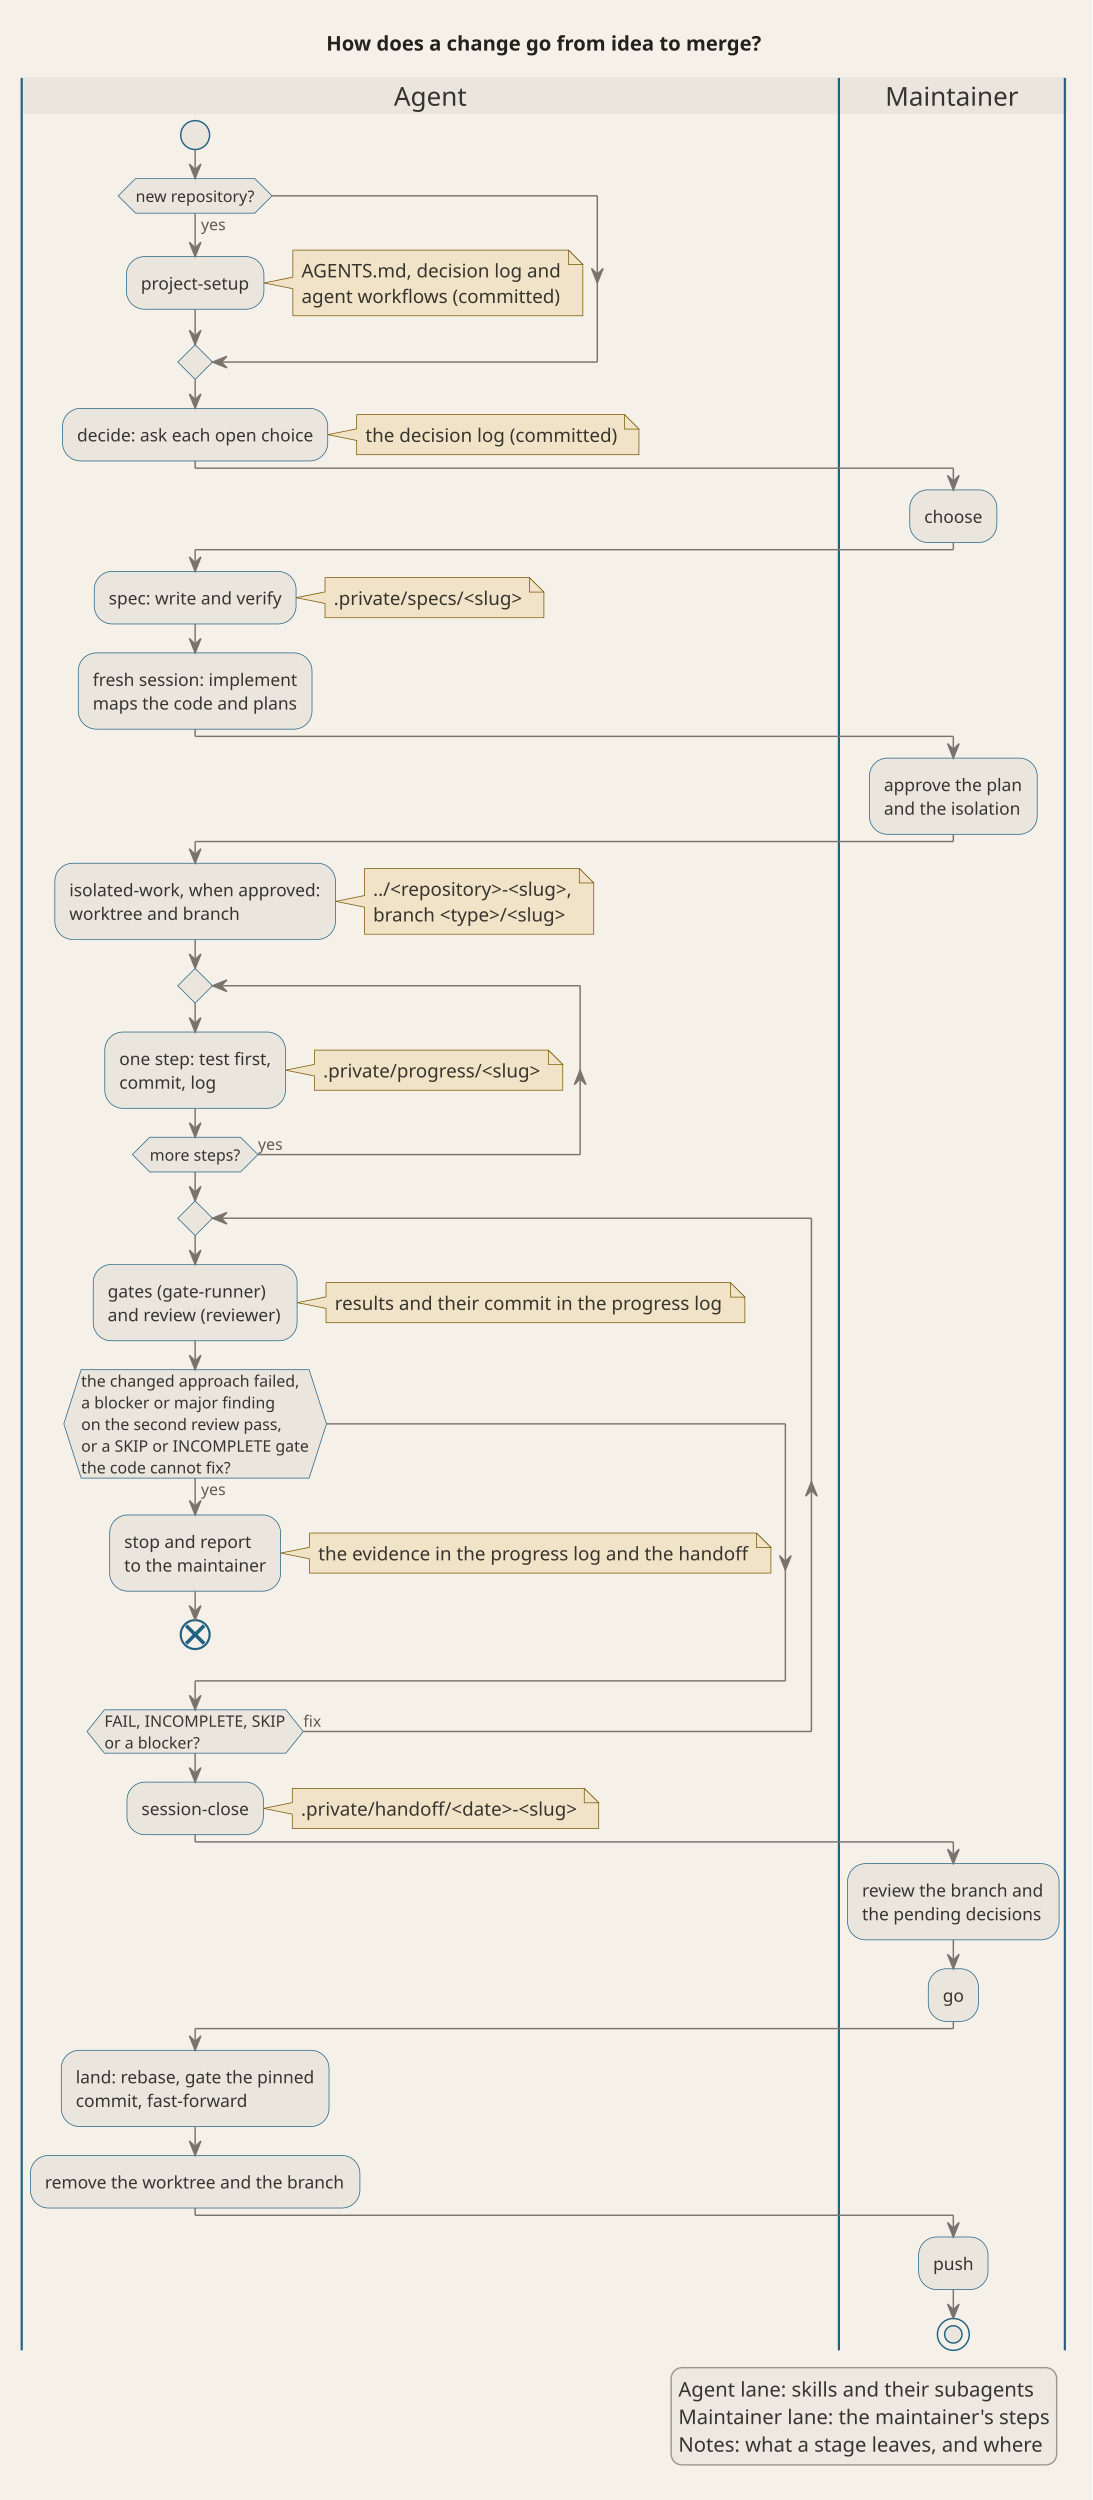
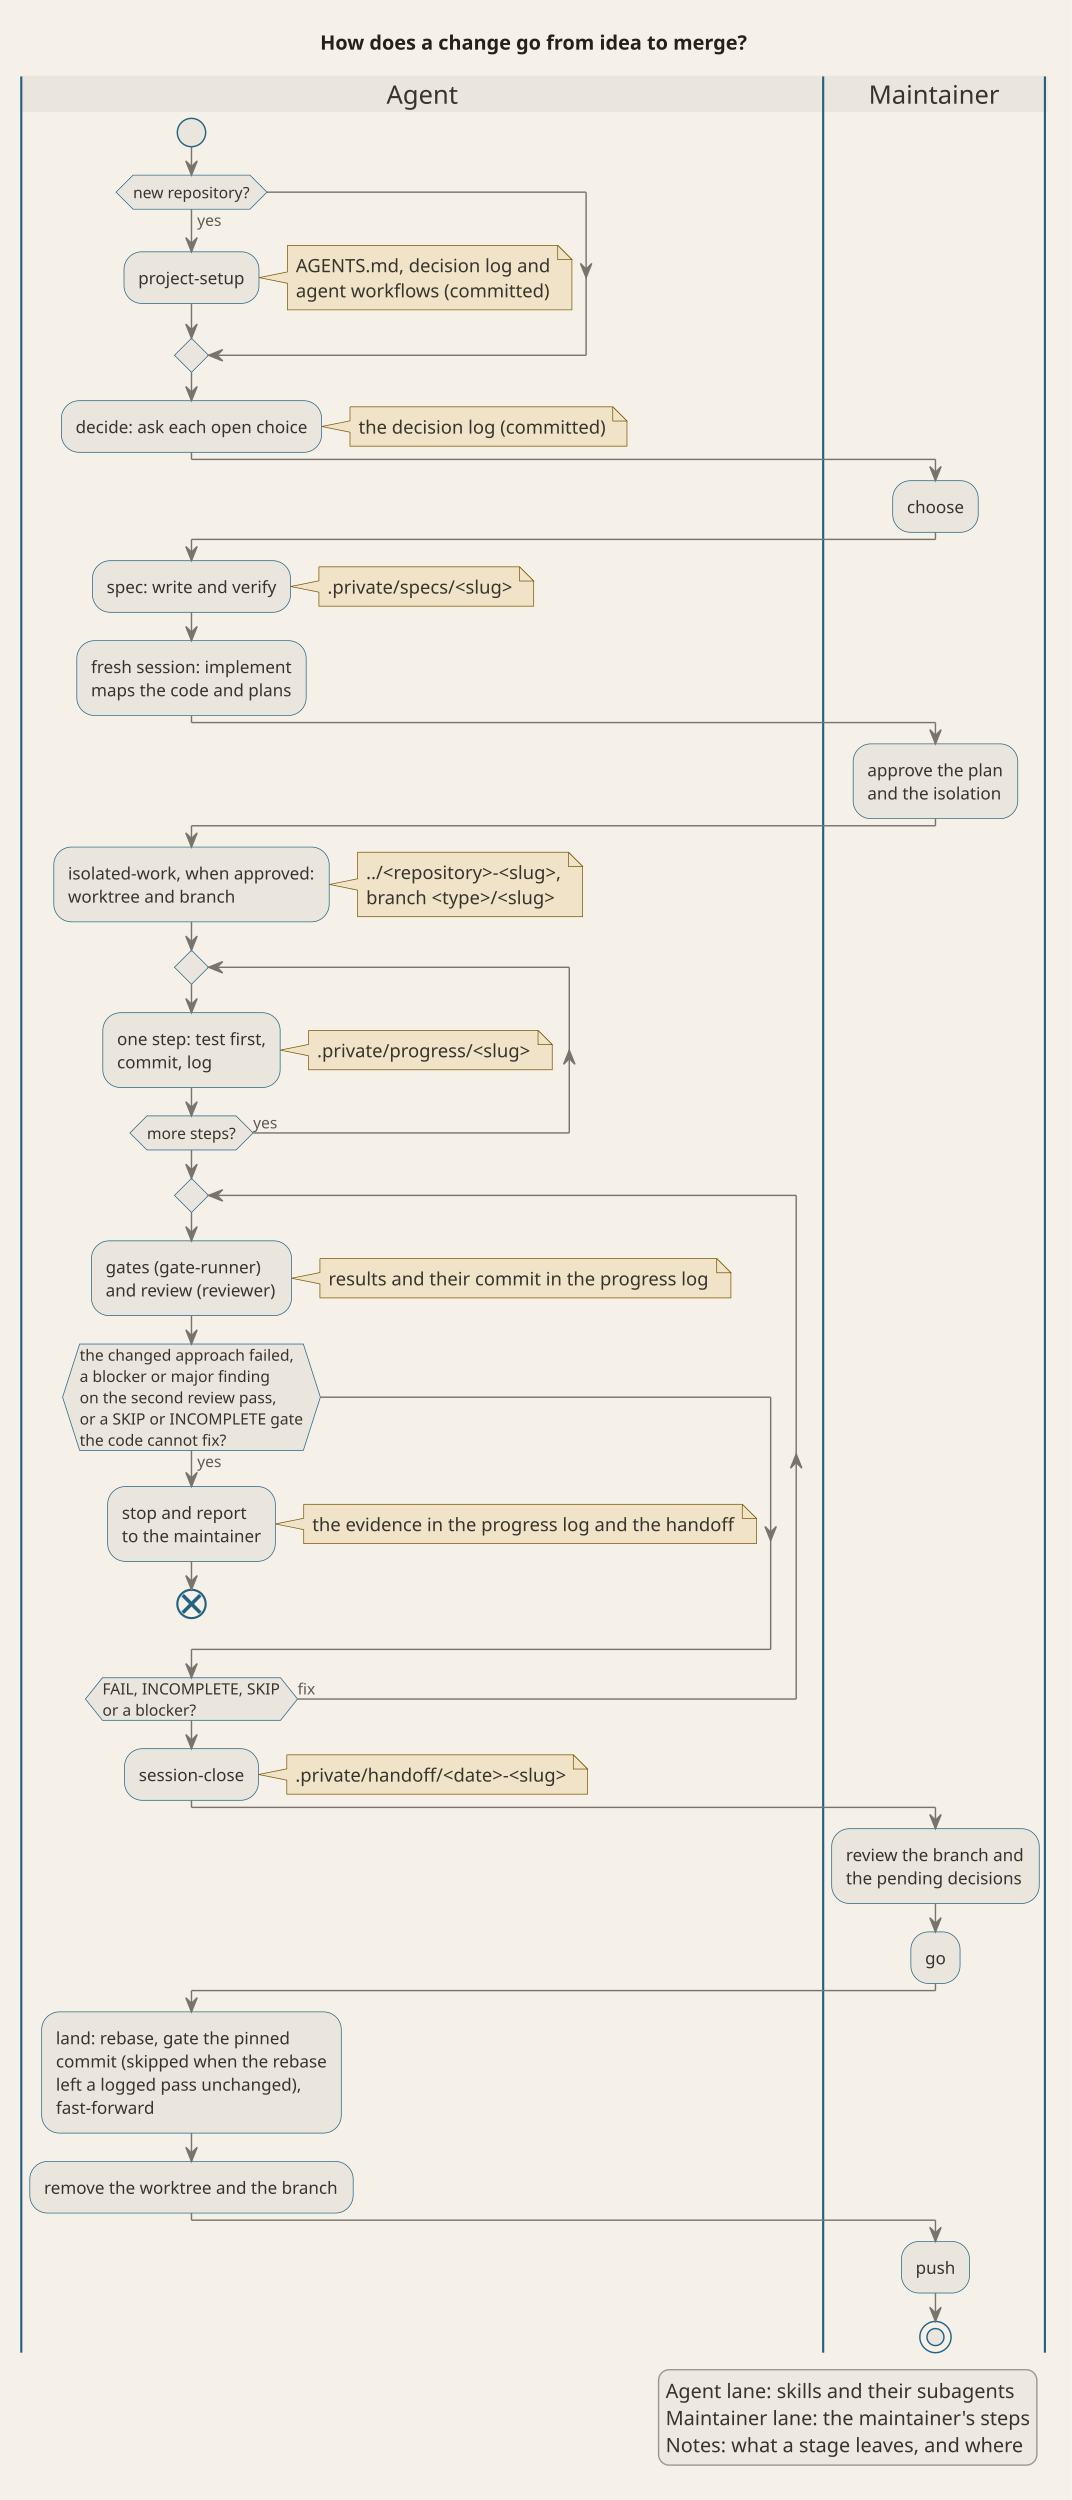
- <svg xmlns="http://www.w3.org/2000/svg" contentStyleType="text/css" data-diagram-type="ACTIVITY" height="1728px" preserveAspectRatio="none" style="width:755px;height:1728px;background:#F5F1E8;" version="1.1" viewBox="0 0 755 1728" width="755px" zoomAndPan="magnify">
+ <svg xmlns="http://www.w3.org/2000/svg" contentStyleType="text/css" data-diagram-type="ACTIVITY" height="1761px" preserveAspectRatio="none" style="width:755px;height:1761px;background:#F5F1E8;" version="1.1" viewBox="0 0 755 1761" width="755px" zoomAndPan="magnify">
  <defs />
  <g>
-     <rect fill="#F5F1E8" height="1728" style="stroke:none;stroke-width:1;" width="755" x="0" y="0" />
+     <rect fill="#F5F1E8" height="1761" style="stroke:none;stroke-width:1;" width="755" x="0" y="0" />
    <text fill="#24211B" font-family="sans-serif" font-size="14" font-weight="bold" lengthAdjust="spacing" textLength="301.377" x="225.497" y="34.966">How does a change go from idea to merge?</text>
    <rect fill="#EAE6DD" height="24.516" style="stroke:#EAE6DD;stroke-width:1;" width="722.37" x="15" y="53.842" />
    <ellipse cx="134.885" cy="93.358" fill="#EAE6DD" rx="10" ry="10" style="stroke:#216183;stroke-width:1;" />
    <path d="M202.415,172.849 L202.415,191.555 L182.415,195.555 L202.415,199.555 L202.415,218.261 A0,0 0 0 0 202.415,218.261 L402.854,218.261 A0,0 0 0 0 402.854,218.261 L402.854,182.849 L392.854,172.849 L202.415,172.849 A0,0 0 0 0 202.415,172.849" fill="#F1E3C7" style="stroke:#775600;stroke-width:0.5;" />
    <path d="M392.854,172.849 L392.854,182.849 L402.854,182.849 L392.854,172.849" fill="#F1E3C7" style="stroke:#775600;stroke-width:0.5;" />
    <text fill="#37342D" font-family="sans-serif" font-size="13" lengthAdjust="spacing" textLength="179.439" x="208.415" y="191.746">AGENTS.md, decision log and</text>
    <text fill="#37342D" font-family="sans-serif" font-size="13" lengthAdjust="spacing" textLength="178.919" x="208.415" y="209.452">agent workflows (committed)</text>
    <rect fill="#EAE6DD" height="36.344" rx="12.5" ry="12.5" style="stroke:#216183;stroke-width:0.5;" width="95.061" x="87.355" y="177.383" />
    <text fill="#37342D" font-family="sans-serif" font-size="12" lengthAdjust="spacing" textLength="75.061" x="97.355" y="200.211">project-setup</text>
    <polygon fill="#EAE6DD" points="93.718,123.358,176.052,123.358,188.052,135.358,176.052,147.358,93.718,147.358,81.718,135.358,93.718,123.358" style="stroke:#216183;stroke-width:0.5;" />
    <text fill="#5E5A52" font-family="sans-serif" font-size="11" lengthAdjust="spacing" textLength="17.083" x="138.885" y="159.117">yes</text>
    <text fill="#37342D" font-family="sans-serif" font-size="11" lengthAdjust="spacing" textLength="82.334" x="93.718" y="139.626">new repository?</text>
    <polygon fill="#EAE6DD" points="134.885,238.261,146.885,250.261,134.885,262.261,122.885,250.261,134.885,238.261" style="stroke:#216183;stroke-width:0.5;" />
    <path d="M246.533,286.58 L246.533,296.433 L226.533,300.433 L246.533,304.433 L246.533,314.286 A0,0 0 0 0 246.533,314.286 L441.63,314.286 A0,0 0 0 0 441.63,314.286 L441.63,296.58 L431.63,286.58 L246.533,286.58 A0,0 0 0 0 246.533,286.58" fill="#F1E3C7" style="stroke:#775600;stroke-width:0.5;" />
    <path d="M431.63,286.58 L431.63,296.58 L441.63,296.58 L431.63,286.58" fill="#F1E3C7" style="stroke:#775600;stroke-width:0.5;" />
    <text fill="#37342D" font-family="sans-serif" font-size="13" lengthAdjust="spacing" textLength="174.096" x="252.533" y="305.477">the decision log (committed)</text>
    <rect fill="#EAE6DD" height="36.344" rx="12.5" ry="12.5" style="stroke:#216183;stroke-width:0.5;" width="183.297" x="43.236" y="282.261" />
    <text fill="#37342D" font-family="sans-serif" font-size="12" lengthAdjust="spacing" textLength="163.297" x="53.236" y="305.089">decide: ask each open choice</text>
    <path d="M224.639,399.268 L224.639,409.121 L204.639,413.121 L224.639,417.121 L224.639,426.974 A0,0 0 0 0 224.639,426.974 L375.938,426.974 A0,0 0 0 0 375.938,426.974 L375.938,409.268 L365.938,399.268 L224.639,399.268 A0,0 0 0 0 224.639,399.268" fill="#F1E3C7" style="stroke:#775600;stroke-width:0.5;" />
    <path d="M365.938,399.268 L365.938,409.268 L375.938,409.268 L365.938,399.268" fill="#F1E3C7" style="stroke:#775600;stroke-width:0.5;" />
    <text fill="#37342D" font-family="sans-serif" font-size="13" lengthAdjust="spacing" textLength="130.299" x="230.639" y="418.165">.private/specs/&lt;slug&gt;</text>
    <rect fill="#EAE6DD" height="36.344" rx="12.5" ry="12.5" style="stroke:#216183;stroke-width:0.5;" width="139.509" x="65.13" y="394.949" />
    <text fill="#37342D" font-family="sans-serif" font-size="12" lengthAdjust="spacing" textLength="119.509" x="75.13" y="417.777">spec: write and verify</text>
    <rect fill="#EAE6DD" height="52.688" rx="12.5" ry="12.5" style="stroke:#216183;stroke-width:0.5;" width="161.553" x="54.108" y="451.293" />
    <text fill="#37342D" font-family="sans-serif" font-size="12" lengthAdjust="spacing" textLength="141.553" x="64.108" y="474.121">fresh session: implement</text>
    <text fill="#37342D" font-family="sans-serif" font-size="12" lengthAdjust="spacing" textLength="141.145" x="64.108" y="490.465">maps the code and plans</text>
    <path d="M251.879,600.308 L251.879,619.014 L231.879,623.014 L251.879,627.014 L251.879,645.72 A0,0 0 0 0 251.879,645.72 L410.406,645.72 A0,0 0 0 0 410.406,645.72 L410.406,610.308 L400.406,600.308 L251.879,600.308 A0,0 0 0 0 251.879,600.308" fill="#F1E3C7" style="stroke:#775600;stroke-width:0.5;" />
    <path d="M400.406,600.308 L400.406,610.308 L410.406,610.308 L400.406,600.308" fill="#F1E3C7" style="stroke:#775600;stroke-width:0.5;" />
    <text fill="#37342D" font-family="sans-serif" font-size="13" lengthAdjust="spacing" textLength="137.527" x="257.879" y="619.205">../&lt;repository&gt;-&lt;slug&gt;,</text>
    <text fill="#37342D" font-family="sans-serif" font-size="13" lengthAdjust="spacing" textLength="133.185" x="257.879" y="636.911">branch &lt;type&gt;/&lt;slug&gt;</text>
    <rect fill="#EAE6DD" height="52.688" rx="12.5" ry="12.5" style="stroke:#216183;stroke-width:0.5;" width="193.989" x="37.89" y="596.669" />
    <text fill="#37342D" font-family="sans-serif" font-size="12" lengthAdjust="spacing" textLength="173.989" x="47.89" y="619.498">isolated-work, when approved:</text>
    <text fill="#37342D" font-family="sans-serif" font-size="12" lengthAdjust="spacing" textLength="118.309" x="47.89" y="635.842">worktree and branch</text>
    <path d="M217.337,725.849 L217.337,735.702 L197.337,739.702 L217.337,743.702 L217.337,753.555 A0,0 0 0 0 217.337,753.555 L388.994,753.555 A0,0 0 0 0 388.994,753.555 L388.994,735.849 L378.994,725.849 L217.337,725.849 A0,0 0 0 0 217.337,725.849" fill="#F1E3C7" style="stroke:#775600;stroke-width:0.5;" />
    <path d="M378.994,725.849 L378.994,735.849 L388.994,735.849 L378.994,725.849" fill="#F1E3C7" style="stroke:#775600;stroke-width:0.5;" />
    <text fill="#37342D" font-family="sans-serif" font-size="13" lengthAdjust="spacing" textLength="150.657" x="223.337" y="744.746">.private/progress/&lt;slug&gt;</text>
    <rect fill="#EAE6DD" height="52.688" rx="12.5" ry="12.5" style="stroke:#216183;stroke-width:0.5;" width="124.905" x="72.432" y="713.358" />
    <text fill="#37342D" font-family="sans-serif" font-size="12" lengthAdjust="spacing" textLength="104.905" x="82.432" y="736.186">one step: test first,</text>
    <text fill="#37342D" font-family="sans-serif" font-size="12" lengthAdjust="spacing" textLength="66.96" x="82.432" y="752.53">commit, log</text>
    <polygon fill="#EAE6DD" points="134.885,669.358,146.885,681.358,134.885,693.358,122.885,681.358,134.885,669.358" style="stroke:#216183;stroke-width:0.5;" />
    <polygon fill="#EAE6DD" points="103.486,786.046,166.284,786.046,178.284,798.046,166.284,810.046,103.486,810.046,91.486,798.046,103.486,786.046" style="stroke:#216183;stroke-width:0.5;" />
    <text fill="#37342D" font-family="sans-serif" font-size="11" lengthAdjust="spacing" textLength="62.799" x="103.486" y="802.314">more steps?</text>
    <text fill="#5E5A52" font-family="sans-serif" font-size="11" lengthAdjust="spacing" textLength="17.083" x="178.284" y="794.823">yes</text>
    <path d="M225.347,886.537 L225.347,896.39 L205.347,900.39 L225.347,904.39 L225.347,914.243 A0,0 0 0 0 225.347,914.243 L514.849,914.243 A0,0 0 0 0 514.849,914.243 L514.849,896.537 L504.849,886.537 L225.347,886.537 A0,0 0 0 0 225.347,886.537" fill="#F1E3C7" style="stroke:#775600;stroke-width:0.5;" />
    <path d="M504.849,886.537 L504.849,896.537 L514.849,896.537 L504.849,886.537" fill="#F1E3C7" style="stroke:#775600;stroke-width:0.5;" />
    <text fill="#37342D" font-family="sans-serif" font-size="13" lengthAdjust="spacing" textLength="268.502" x="231.347" y="905.434">results and their commit in the progress log</text>
    <rect fill="#EAE6DD" height="52.688" rx="12.5" ry="12.5" style="stroke:#216183;stroke-width:0.5;" width="140.925" x="64.422" y="874.046" />
    <text fill="#37342D" font-family="sans-serif" font-size="12" lengthAdjust="spacing" textLength="109.285" x="74.422" y="896.874">gates (gate-runner)</text>
    <text fill="#37342D" font-family="sans-serif" font-size="12" lengthAdjust="spacing" textLength="120.925" x="74.422" y="913.218">and review (reviewer)</text>
    <path d="M213.941,1059.626 L213.941,1069.479 L193.941,1073.479 L213.941,1077.479 L213.941,1087.332 A0,0 0 0 0 213.941,1087.332 L532.849,1087.332 A0,0 0 0 0 532.849,1087.332 L532.849,1069.626 L522.849,1059.626 L213.941,1059.626 A0,0 0 0 0 213.941,1059.626" fill="#F1E3C7" style="stroke:#775600;stroke-width:0.5;" />
    <path d="M522.849,1059.626 L522.849,1069.626 L532.849,1069.626 L522.849,1059.626" fill="#F1E3C7" style="stroke:#775600;stroke-width:0.5;" />
    <text fill="#37342D" font-family="sans-serif" font-size="13" lengthAdjust="spacing" textLength="297.908" x="219.941" y="1078.523">the evidence in the progress log and the handoff</text>
    <rect fill="#EAE6DD" height="52.688" rx="12.5" ry="12.5" style="stroke:#216183;stroke-width:0.5;" width="118.113" x="75.828" y="1047.135" />
    <text fill="#37342D" font-family="sans-serif" font-size="12" lengthAdjust="spacing" textLength="88.141" x="85.828" y="1069.963">stop and report</text>
    <text fill="#37342D" font-family="sans-serif" font-size="12" lengthAdjust="spacing" textLength="98.113" x="85.828" y="1086.307">to the maintainer</text>
    <ellipse cx="134.885" cy="1129.823" fill="none" rx="10" ry="10" style="stroke:#216183;stroke-width:1.5;" />
    <line style="stroke:#216183;stroke-width:2.5;" x1="128.698" x2="141.072" y1="1123.636" y2="1136.01" />
    <line style="stroke:#216183;stroke-width:2.5;" x1="141.072" x2="128.698" y1="1123.636" y2="1136.01" />
    <polygon fill="#EAE6DD" points="56.092,946.734,213.677,946.734,225.677,984.189,213.677,1021.644,56.092,1021.644,44.092,984.189,56.092,946.734" style="stroke:#216183;stroke-width:0.5;" />
    <text fill="#5E5A52" font-family="sans-serif" font-size="11" lengthAdjust="spacing" textLength="17.083" x="138.885" y="1033.402">yes</text>
    <text fill="#37342D" font-family="sans-serif" font-size="11" lengthAdjust="spacing" textLength="151.029" x="56.092" y="958.493">the changed approach failed,</text>
    <text fill="#37342D" font-family="sans-serif" font-size="11" lengthAdjust="spacing" textLength="134.045" x="56.092" y="973.475">a blocker or major finding</text>
    <text fill="#37342D" font-family="sans-serif" font-size="11" lengthAdjust="spacing" textLength="139.281" x="56.092" y="988.457">on the second review pass,</text>
    <text fill="#37342D" font-family="sans-serif" font-size="11" lengthAdjust="spacing" textLength="157.585" x="56.092" y="1003.439">or a SKIP or INCOMPLETE gate</text>
    <text fill="#37342D" font-family="sans-serif" font-size="11" lengthAdjust="spacing" textLength="103.344" x="56.092" y="1018.421">the code cannot fix?</text>
    <polygon fill="#EAE6DD" points="134.885,830.046,146.885,842.046,134.885,854.046,122.885,842.046,134.885,830.046" style="stroke:#216183;stroke-width:0.5;" />
    <polygon fill="#EAE6DD" points="72.158,1181.823,197.612,1181.823,209.612,1196.805,197.612,1211.787,72.158,1211.787,60.158,1196.805,72.158,1181.823" style="stroke:#216183;stroke-width:0.5;" />
    <text fill="#37342D" font-family="sans-serif" font-size="11" lengthAdjust="spacing" textLength="125.454" x="72.158" y="1193.582">FAIL, INCOMPLETE, SKIP</text>
    <text fill="#37342D" font-family="sans-serif" font-size="11" lengthAdjust="spacing" textLength="66.022" x="72.158" y="1208.564">or a blocker?</text>
    <text fill="#5E5A52" font-family="sans-serif" font-size="11" lengthAdjust="spacing" textLength="12.441" x="209.612" y="1193.582">fix</text>
    <path d="M202.025,1236.106 L202.025,1245.959 L182.025,1249.959 L202.025,1253.959 L202.025,1263.812 A0,0 0 0 0 202.025,1263.812 L413.839,1263.812 A0,0 0 0 0 413.839,1263.812 L413.839,1246.106 L403.839,1236.106 L202.025,1236.106 A0,0 0 0 0 202.025,1236.106" fill="#F1E3C7" style="stroke:#775600;stroke-width:0.5;" />
    <path d="M403.839,1236.106 L403.839,1246.106 L413.839,1246.106 L403.839,1236.106" fill="#F1E3C7" style="stroke:#775600;stroke-width:0.5;" />
    <text fill="#37342D" font-family="sans-serif" font-size="13" lengthAdjust="spacing" textLength="190.814" x="208.025" y="1255.003">.private/handoff/&lt;date&gt;-&lt;slug&gt;</text>
    <rect fill="#EAE6DD" height="36.344" rx="12.5" ry="12.5" style="stroke:#216183;stroke-width:0.5;" width="94.281" x="87.745" y="1231.787" />
    <text fill="#37342D" font-family="sans-serif" font-size="12" lengthAdjust="spacing" textLength="74.281" x="97.745" y="1254.615">session-close</text>
-     <rect fill="#EAE6DD" height="52.688" rx="12.5" ry="12.5" style="stroke:#216183;stroke-width:0.5;" width="185.073" x="42.348" y="1417.163" />
-     <text fill="#37342D" font-family="sans-serif" font-size="12" lengthAdjust="spacing" textLength="165.073" x="52.348" y="1439.991">land: rebase, gate the pinned</text>
-     <text fill="#37342D" font-family="sans-serif" font-size="12" lengthAdjust="spacing" textLength="118.873" x="52.348" y="1456.335">commit, fast-forward</text>
-     <rect fill="#EAE6DD" height="36.344" rx="12.5" ry="12.5" style="stroke:#216183;stroke-width:0.5;" width="227.769" x="21" y="1489.851" />
-     <text fill="#37342D" font-family="sans-serif" font-size="12" lengthAdjust="spacing" textLength="207.769" x="31" y="1512.679">remove the worktree and the branch</text>
-     <line style="stroke:#216183;stroke-width:1.5;" x1="15" x2="15" y1="53.842" y2="1624.54" />
+     <rect fill="#EAE6DD" height="85.376" rx="12.5" ry="12.5" style="stroke:#216183;stroke-width:0.5;" width="211.029" x="29.37" y="1417.163" />
+     <text fill="#37342D" font-family="sans-serif" font-size="12" lengthAdjust="spacing" textLength="165.073" x="39.37" y="1439.991">land: rebase, gate the pinned</text>
+     <text fill="#37342D" font-family="sans-serif" font-size="12" lengthAdjust="spacing" textLength="191.029" x="39.37" y="1456.335">commit (skipped when the rebase</text>
+     <text fill="#37342D" font-family="sans-serif" font-size="12" lengthAdjust="spacing" textLength="172.909" x="39.37" y="1472.679">left a logged pass unchanged),</text>
+     <text fill="#37342D" font-family="sans-serif" font-size="12" lengthAdjust="spacing" textLength="69.648" x="39.37" y="1489.024">fast-forward</text>
+     <rect fill="#EAE6DD" height="36.344" rx="12.5" ry="12.5" style="stroke:#216183;stroke-width:0.5;" width="227.769" x="21" y="1522.54" />
+     <text fill="#37342D" font-family="sans-serif" font-size="12" lengthAdjust="spacing" textLength="207.769" x="31" y="1545.368">remove the worktree and the branch</text>
+     <line style="stroke:#216183;stroke-width:1.5;" x1="15" x2="15" y1="53.842" y2="1657.228" />
    <rect fill="#EAE6DD" height="36.344" rx="12.5" ry="12.5" style="stroke:#216183;stroke-width:0.5;" width="60.212" x="628.834" y="338.605" />
    <text fill="#37342D" font-family="sans-serif" font-size="12" lengthAdjust="spacing" textLength="40.212" x="638.834" y="361.433">choose</text>
    <rect fill="#EAE6DD" height="52.688" rx="12.5" ry="12.5" style="stroke:#216183;stroke-width:0.5;" width="115.953" x="600.963" y="523.981" />
    <text fill="#37342D" font-family="sans-serif" font-size="12" lengthAdjust="spacing" textLength="95.953" x="610.963" y="546.809">approve the plan</text>
    <text fill="#37342D" font-family="sans-serif" font-size="12" lengthAdjust="spacing" textLength="94.321" x="610.963" y="563.154">and the isolation</text>
    <rect fill="#EAE6DD" height="52.688" rx="12.5" ry="12.5" style="stroke:#216183;stroke-width:0.5;" width="146.181" x="585.849" y="1288.131" />
    <text fill="#37342D" font-family="sans-serif" font-size="12" lengthAdjust="spacing" textLength="126.181" x="595.849" y="1310.959">review the branch and</text>
    <text fill="#37342D" font-family="sans-serif" font-size="12" lengthAdjust="spacing" textLength="123.865" x="595.849" y="1327.303">the pending decisions</text>
    <rect fill="#EAE6DD" height="36.344" rx="12.5" ry="12.5" style="stroke:#216183;stroke-width:0.5;" width="34.64" x="641.62" y="1360.819" />
    <text fill="#37342D" font-family="sans-serif" font-size="12" lengthAdjust="spacing" textLength="14.64" x="651.62" y="1383.647">go</text>
-     <rect fill="#EAE6DD" height="36.344" rx="12.5" ry="12.5" style="stroke:#216183;stroke-width:0.5;" width="47.96" x="634.96" y="1546.195" />
-     <text fill="#37342D" font-family="sans-serif" font-size="12" lengthAdjust="spacing" textLength="27.96" x="644.96" y="1569.024">push</text>
-     <ellipse cx="658.94" cy="1613.54" fill="none" rx="11" ry="11" style="stroke:#216183;stroke-width:1;" />
-     <ellipse cx="658.94" cy="1613.54" fill="#EAE6DD" rx="6" ry="6" style="stroke:#216183;stroke-width:1;" />
-     <line style="stroke:#216183;stroke-width:1.5;" x1="579.849" x2="579.849" y1="53.842" y2="1624.54" />
-     <line style="stroke:#216183;stroke-width:1.5;" x1="736.03" x2="736.03" y1="53.842" y2="1624.54" />
+     <rect fill="#EAE6DD" height="36.344" rx="12.5" ry="12.5" style="stroke:#216183;stroke-width:0.5;" width="47.96" x="634.96" y="1578.884" />
+     <text fill="#37342D" font-family="sans-serif" font-size="12" lengthAdjust="spacing" textLength="27.96" x="644.96" y="1601.712">push</text>
+     <ellipse cx="658.94" cy="1646.228" fill="none" rx="11" ry="11" style="stroke:#216183;stroke-width:1;" />
+     <ellipse cx="658.94" cy="1646.228" fill="#EAE6DD" rx="6" ry="6" style="stroke:#216183;stroke-width:1;" />
+     <line style="stroke:#216183;stroke-width:1.5;" x1="579.849" x2="579.849" y1="53.842" y2="1657.228" />
+     <line style="stroke:#216183;stroke-width:1.5;" x1="736.03" x2="736.03" y1="53.842" y2="1657.228" />
    <line style="stroke:#78746D;stroke-width:1;" x1="134.885" x2="134.885" y1="147.358" y2="177.383" />
    <polygon fill="#78746D" points="130.885,167.383,134.885,177.383,138.885,167.383,134.885,171.383" style="stroke:#78746D;stroke-width:1;" />
    <line style="stroke:#78746D;stroke-width:1;" x1="188.052" x2="412.854" y1="135.358" y2="135.358" />
    <polygon fill="#78746D" points="408.854,185.555,412.854,195.555,416.854,185.555,412.854,189.555" style="stroke:#78746D;stroke-width:1;" />
    <line style="stroke:#78746D;stroke-width:1;" x1="412.854" x2="412.854" y1="135.358" y2="250.261" />
    <line style="stroke:#78746D;stroke-width:1;" x1="412.854" x2="146.885" y1="250.261" y2="250.261" />
    <polygon fill="#78746D" points="156.885,246.261,146.885,250.261,156.885,254.261,152.885,250.261" style="stroke:#78746D;stroke-width:1;" />
    <line style="stroke:#78746D;stroke-width:1;" x1="134.885" x2="134.885" y1="213.727" y2="238.261" />
    <polygon fill="#78746D" points="130.885,228.261,134.885,238.261,138.885,228.261,134.885,232.261" style="stroke:#78746D;stroke-width:1;" />
    <line style="stroke:#78746D;stroke-width:1;" x1="134.885" x2="134.885" y1="103.358" y2="123.358" />
    <polygon fill="#78746D" points="130.885,113.358,134.885,123.358,138.885,113.358,134.885,117.358" style="stroke:#78746D;stroke-width:1;" />
    <line style="stroke:#78746D;stroke-width:1;" x1="134.885" x2="134.885" y1="262.261" y2="282.261" />
    <polygon fill="#78746D" points="130.885,272.261,134.885,282.261,138.885,272.261,134.885,276.261" style="stroke:#78746D;stroke-width:1;" />
    <line style="stroke:#78746D;stroke-width:1;" x1="134.885" x2="134.885" y1="431.293" y2="451.293" />
    <polygon fill="#78746D" points="130.885,441.293,134.885,451.293,138.885,441.293,134.885,445.293" style="stroke:#78746D;stroke-width:1;" />
    <line style="stroke:#78746D;stroke-width:1;" x1="134.885" x2="134.885" y1="693.358" y2="713.358" />
    <polygon fill="#78746D" points="130.885,703.358,134.885,713.358,138.885,703.358,134.885,707.358" style="stroke:#78746D;stroke-width:1;" />
    <line style="stroke:#78746D;stroke-width:1;" x1="178.284" x2="400.994" y1="798.046" y2="798.046" />
    <polygon fill="#78746D" points="396.994,749.702,400.994,739.702,404.994,749.702,400.994,745.702" style="stroke:#78746D;stroke-width:1;" />
    <line style="stroke:#78746D;stroke-width:1;" x1="400.994" x2="400.994" y1="681.358" y2="798.046" />
    <line style="stroke:#78746D;stroke-width:1;" x1="400.994" x2="146.885" y1="681.358" y2="681.358" />
    <polygon fill="#78746D" points="156.885,677.358,146.885,681.358,156.885,685.358,152.885,681.358" style="stroke:#78746D;stroke-width:1;" />
    <line style="stroke:#78746D;stroke-width:1;" x1="134.885" x2="134.885" y1="766.046" y2="786.046" />
    <polygon fill="#78746D" points="130.885,776.046,134.885,786.046,138.885,776.046,134.885,780.046" style="stroke:#78746D;stroke-width:1;" />
    <line style="stroke:#78746D;stroke-width:1;" x1="134.885" x2="134.885" y1="649.358" y2="669.358" />
    <polygon fill="#78746D" points="130.885,659.358,134.885,669.358,138.885,659.358,134.885,663.358" style="stroke:#78746D;stroke-width:1;" />
    <line style="stroke:#78746D;stroke-width:1;" x1="134.885" x2="134.885" y1="1099.823" y2="1119.823" />
    <polygon fill="#78746D" points="130.885,1109.823,134.885,1119.823,138.885,1109.823,134.885,1113.823" style="stroke:#78746D;stroke-width:1;" />
    <line style="stroke:#78746D;stroke-width:1;" x1="134.885" x2="134.885" y1="1021.644" y2="1047.135" />
    <polygon fill="#78746D" points="130.885,1037.135,134.885,1047.135,138.885,1037.135,134.885,1041.135" style="stroke:#78746D;stroke-width:1;" />
    <line style="stroke:#78746D;stroke-width:1;" x1="225.677" x2="542.849" y1="984.189" y2="984.189" />
    <polygon fill="#78746D" points="538.849,1075.251,542.849,1085.251,546.849,1075.251,542.849,1079.251" style="stroke:#78746D;stroke-width:1;" />
    <line style="stroke:#78746D;stroke-width:1;" x1="542.849" x2="542.849" y1="984.189" y2="1161.823" />
    <line style="stroke:#78746D;stroke-width:1;" x1="542.849" x2="134.885" y1="1161.823" y2="1161.823" />
    <line style="stroke:#78746D;stroke-width:1;" x1="134.885" x2="134.885" y1="1161.823" y2="1181.823" />
    <polygon fill="#78746D" points="130.885,1171.823,134.885,1181.823,138.885,1171.823,134.885,1175.823" style="stroke:#78746D;stroke-width:1;" />
    <line style="stroke:#78746D;stroke-width:1;" x1="134.885" x2="134.885" y1="926.734" y2="946.734" />
    <polygon fill="#78746D" points="130.885,936.734,134.885,946.734,138.885,936.734,134.885,940.734" style="stroke:#78746D;stroke-width:1;" />
    <line style="stroke:#78746D;stroke-width:1;" x1="134.885" x2="134.885" y1="854.046" y2="874.046" />
    <polygon fill="#78746D" points="130.885,864.046,134.885,874.046,138.885,864.046,134.885,868.046" style="stroke:#78746D;stroke-width:1;" />
    <line style="stroke:#78746D;stroke-width:1;" x1="209.612" x2="560.849" y1="1196.805" y2="1196.805" />
    <polygon fill="#78746D" points="556.849,1034.171,560.849,1024.171,564.849,1034.171,560.849,1030.171" style="stroke:#78746D;stroke-width:1;" />
    <line style="stroke:#78746D;stroke-width:1;" x1="560.849" x2="560.849" y1="842.046" y2="1196.805" />
    <line style="stroke:#78746D;stroke-width:1;" x1="560.849" x2="146.885" y1="842.046" y2="842.046" />
    <polygon fill="#78746D" points="156.885,838.046,146.885,842.046,156.885,846.046,152.885,842.046" style="stroke:#78746D;stroke-width:1;" />
    <line style="stroke:#78746D;stroke-width:1;" x1="134.885" x2="134.885" y1="810.046" y2="830.046" />
    <polygon fill="#78746D" points="130.885,820.046,134.885,830.046,138.885,820.046,134.885,824.046" style="stroke:#78746D;stroke-width:1;" />
    <line style="stroke:#78746D;stroke-width:1;" x1="134.885" x2="134.885" y1="1211.787" y2="1231.787" />
    <polygon fill="#78746D" points="130.885,1221.787,134.885,1231.787,138.885,1221.787,134.885,1225.787" style="stroke:#78746D;stroke-width:1;" />
-     <line style="stroke:#78746D;stroke-width:1;" x1="134.885" x2="134.885" y1="1469.851" y2="1489.851" />
-     <polygon fill="#78746D" points="130.885,1479.851,134.885,1489.851,138.885,1479.851,134.885,1483.851" style="stroke:#78746D;stroke-width:1;" />
+     <line style="stroke:#78746D;stroke-width:1;" x1="134.885" x2="134.885" y1="1502.54" y2="1522.54" />
+     <polygon fill="#78746D" points="130.885,1512.54,134.885,1522.54,138.885,1512.54,134.885,1516.54" style="stroke:#78746D;stroke-width:1;" />
    <line style="stroke:#78746D;stroke-width:1;" x1="658.94" x2="658.94" y1="1340.819" y2="1360.819" />
    <polygon fill="#78746D" points="654.94,1350.819,658.94,1360.819,662.94,1350.819,658.94,1354.819" style="stroke:#78746D;stroke-width:1;" />
-     <line style="stroke:#78746D;stroke-width:1;" x1="658.94" x2="658.94" y1="1582.54" y2="1602.54" />
-     <polygon fill="#78746D" points="654.94,1592.54,658.94,1602.54,662.94,1592.54,658.94,1596.54" style="stroke:#78746D;stroke-width:1;" />
+     <line style="stroke:#78746D;stroke-width:1;" x1="658.94" x2="658.94" y1="1615.228" y2="1635.228" />
+     <polygon fill="#78746D" points="654.94,1625.228,658.94,1635.228,662.94,1625.228,658.94,1629.228" style="stroke:#78746D;stroke-width:1;" />
    <line style="stroke:#78746D;stroke-width:1;" x1="134.885" x2="134.885" y1="318.605" y2="323.605" />
    <line style="stroke:#78746D;stroke-width:1;" x1="134.885" x2="658.94" y1="323.605" y2="323.605" />
    <line style="stroke:#78746D;stroke-width:1;" x1="658.94" x2="658.94" y1="323.605" y2="338.605" />
    <polygon fill="#78746D" points="654.94,328.605,658.94,338.605,662.94,328.605,658.94,332.605" style="stroke:#78746D;stroke-width:1;" />
    <line style="stroke:#78746D;stroke-width:1;" x1="658.94" x2="658.94" y1="374.949" y2="379.949" />
    <line style="stroke:#78746D;stroke-width:1;" x1="658.94" x2="134.885" y1="379.949" y2="379.949" />
    <line style="stroke:#78746D;stroke-width:1;" x1="134.885" x2="134.885" y1="379.949" y2="394.949" />
    <polygon fill="#78746D" points="130.885,384.949,134.885,394.949,138.885,384.949,134.885,388.949" style="stroke:#78746D;stroke-width:1;" />
    <line style="stroke:#78746D;stroke-width:1;" x1="134.885" x2="134.885" y1="503.981" y2="508.981" />
    <line style="stroke:#78746D;stroke-width:1;" x1="134.885" x2="658.94" y1="508.981" y2="508.981" />
    <line style="stroke:#78746D;stroke-width:1;" x1="658.94" x2="658.94" y1="508.981" y2="523.981" />
    <polygon fill="#78746D" points="654.94,513.981,658.94,523.981,662.94,513.981,658.94,517.981" style="stroke:#78746D;stroke-width:1;" />
    <line style="stroke:#78746D;stroke-width:1;" x1="658.94" x2="658.94" y1="576.669" y2="581.669" />
    <line style="stroke:#78746D;stroke-width:1;" x1="658.94" x2="134.885" y1="581.669" y2="581.669" />
    <line style="stroke:#78746D;stroke-width:1;" x1="134.885" x2="134.885" y1="581.669" y2="596.669" />
    <polygon fill="#78746D" points="130.885,586.669,134.885,596.669,138.885,586.669,134.885,590.669" style="stroke:#78746D;stroke-width:1;" />
    <line style="stroke:#78746D;stroke-width:1;" x1="134.885" x2="134.885" y1="1268.131" y2="1273.131" />
    <line style="stroke:#78746D;stroke-width:1;" x1="134.885" x2="658.94" y1="1273.131" y2="1273.131" />
    <line style="stroke:#78746D;stroke-width:1;" x1="658.94" x2="658.94" y1="1273.131" y2="1288.131" />
    <polygon fill="#78746D" points="654.94,1278.131,658.94,1288.131,662.94,1278.131,658.94,1282.131" style="stroke:#78746D;stroke-width:1;" />
    <line style="stroke:#78746D;stroke-width:1;" x1="658.94" x2="658.94" y1="1397.163" y2="1402.163" />
    <line style="stroke:#78746D;stroke-width:1;" x1="658.94" x2="134.885" y1="1402.163" y2="1402.163" />
    <line style="stroke:#78746D;stroke-width:1;" x1="134.885" x2="134.885" y1="1402.163" y2="1417.163" />
    <polygon fill="#78746D" points="130.885,1407.163,134.885,1417.163,138.885,1407.163,134.885,1411.163" style="stroke:#78746D;stroke-width:1;" />
-     <line style="stroke:#78746D;stroke-width:1;" x1="134.885" x2="134.885" y1="1526.195" y2="1531.195" />
-     <line style="stroke:#78746D;stroke-width:1;" x1="134.885" x2="658.94" y1="1531.195" y2="1531.195" />
-     <line style="stroke:#78746D;stroke-width:1;" x1="658.94" x2="658.94" y1="1531.195" y2="1546.195" />
-     <polygon fill="#78746D" points="654.94,1536.195,658.94,1546.195,662.94,1536.195,658.94,1540.195" style="stroke:#78746D;stroke-width:1;" />
+     <line style="stroke:#78746D;stroke-width:1;" x1="134.885" x2="134.885" y1="1558.884" y2="1563.884" />
+     <line style="stroke:#78746D;stroke-width:1;" x1="134.885" x2="658.94" y1="1563.884" y2="1563.884" />
+     <line style="stroke:#78746D;stroke-width:1;" x1="658.94" x2="658.94" y1="1563.884" y2="1578.884" />
+     <polygon fill="#78746D" points="654.94,1568.884,658.94,1578.884,662.94,1568.884,658.94,1572.884" style="stroke:#78746D;stroke-width:1;" />
    <text fill="#37342D" font-family="sans-serif" font-size="18" lengthAdjust="spacing" textLength="50.346" x="272.252" y="73.084">Agent</text>
    <text fill="#37342D" font-family="sans-serif" font-size="18" lengthAdjust="spacing" textLength="92.141" x="611.869" y="73.084">Maintainer</text>
-     <rect fill="#EDE9E1" height="67.204" rx="7.5" ry="7.5" style="stroke:#9C9890;stroke-width:1;" width="266.479" x="463.891" y="1636.54" />
-     <text fill="#37342D" font-family="sans-serif" font-size="14" lengthAdjust="spacing" textLength="245.699" x="468.891" y="1656.505">Agent lane: skills and their subagents</text>
-     <text fill="#37342D" font-family="sans-serif" font-size="14" lengthAdjust="spacing" textLength="256.479" x="468.891" y="1675.573">Maintainer lane: the maintainer's steps</text>
-     <text fill="#37342D" font-family="sans-serif" font-size="14" lengthAdjust="spacing" textLength="252.069" x="468.891" y="1694.641">Notes: what a stage leaves, and where</text>
+     <rect fill="#EDE9E1" height="67.204" rx="7.5" ry="7.5" style="stroke:#9C9890;stroke-width:1;" width="266.479" x="463.891" y="1669.228" />
+     <text fill="#37342D" font-family="sans-serif" font-size="14" lengthAdjust="spacing" textLength="245.699" x="468.891" y="1689.194">Agent lane: skills and their subagents</text>
+     <text fill="#37342D" font-family="sans-serif" font-size="14" lengthAdjust="spacing" textLength="256.479" x="468.891" y="1708.262">Maintainer lane: the maintainer's steps</text>
+     <text fill="#37342D" font-family="sans-serif" font-size="14" lengthAdjust="spacing" textLength="252.069" x="468.891" y="1727.33">Notes: what a stage leaves, and where</text>
  </g>
</svg>
